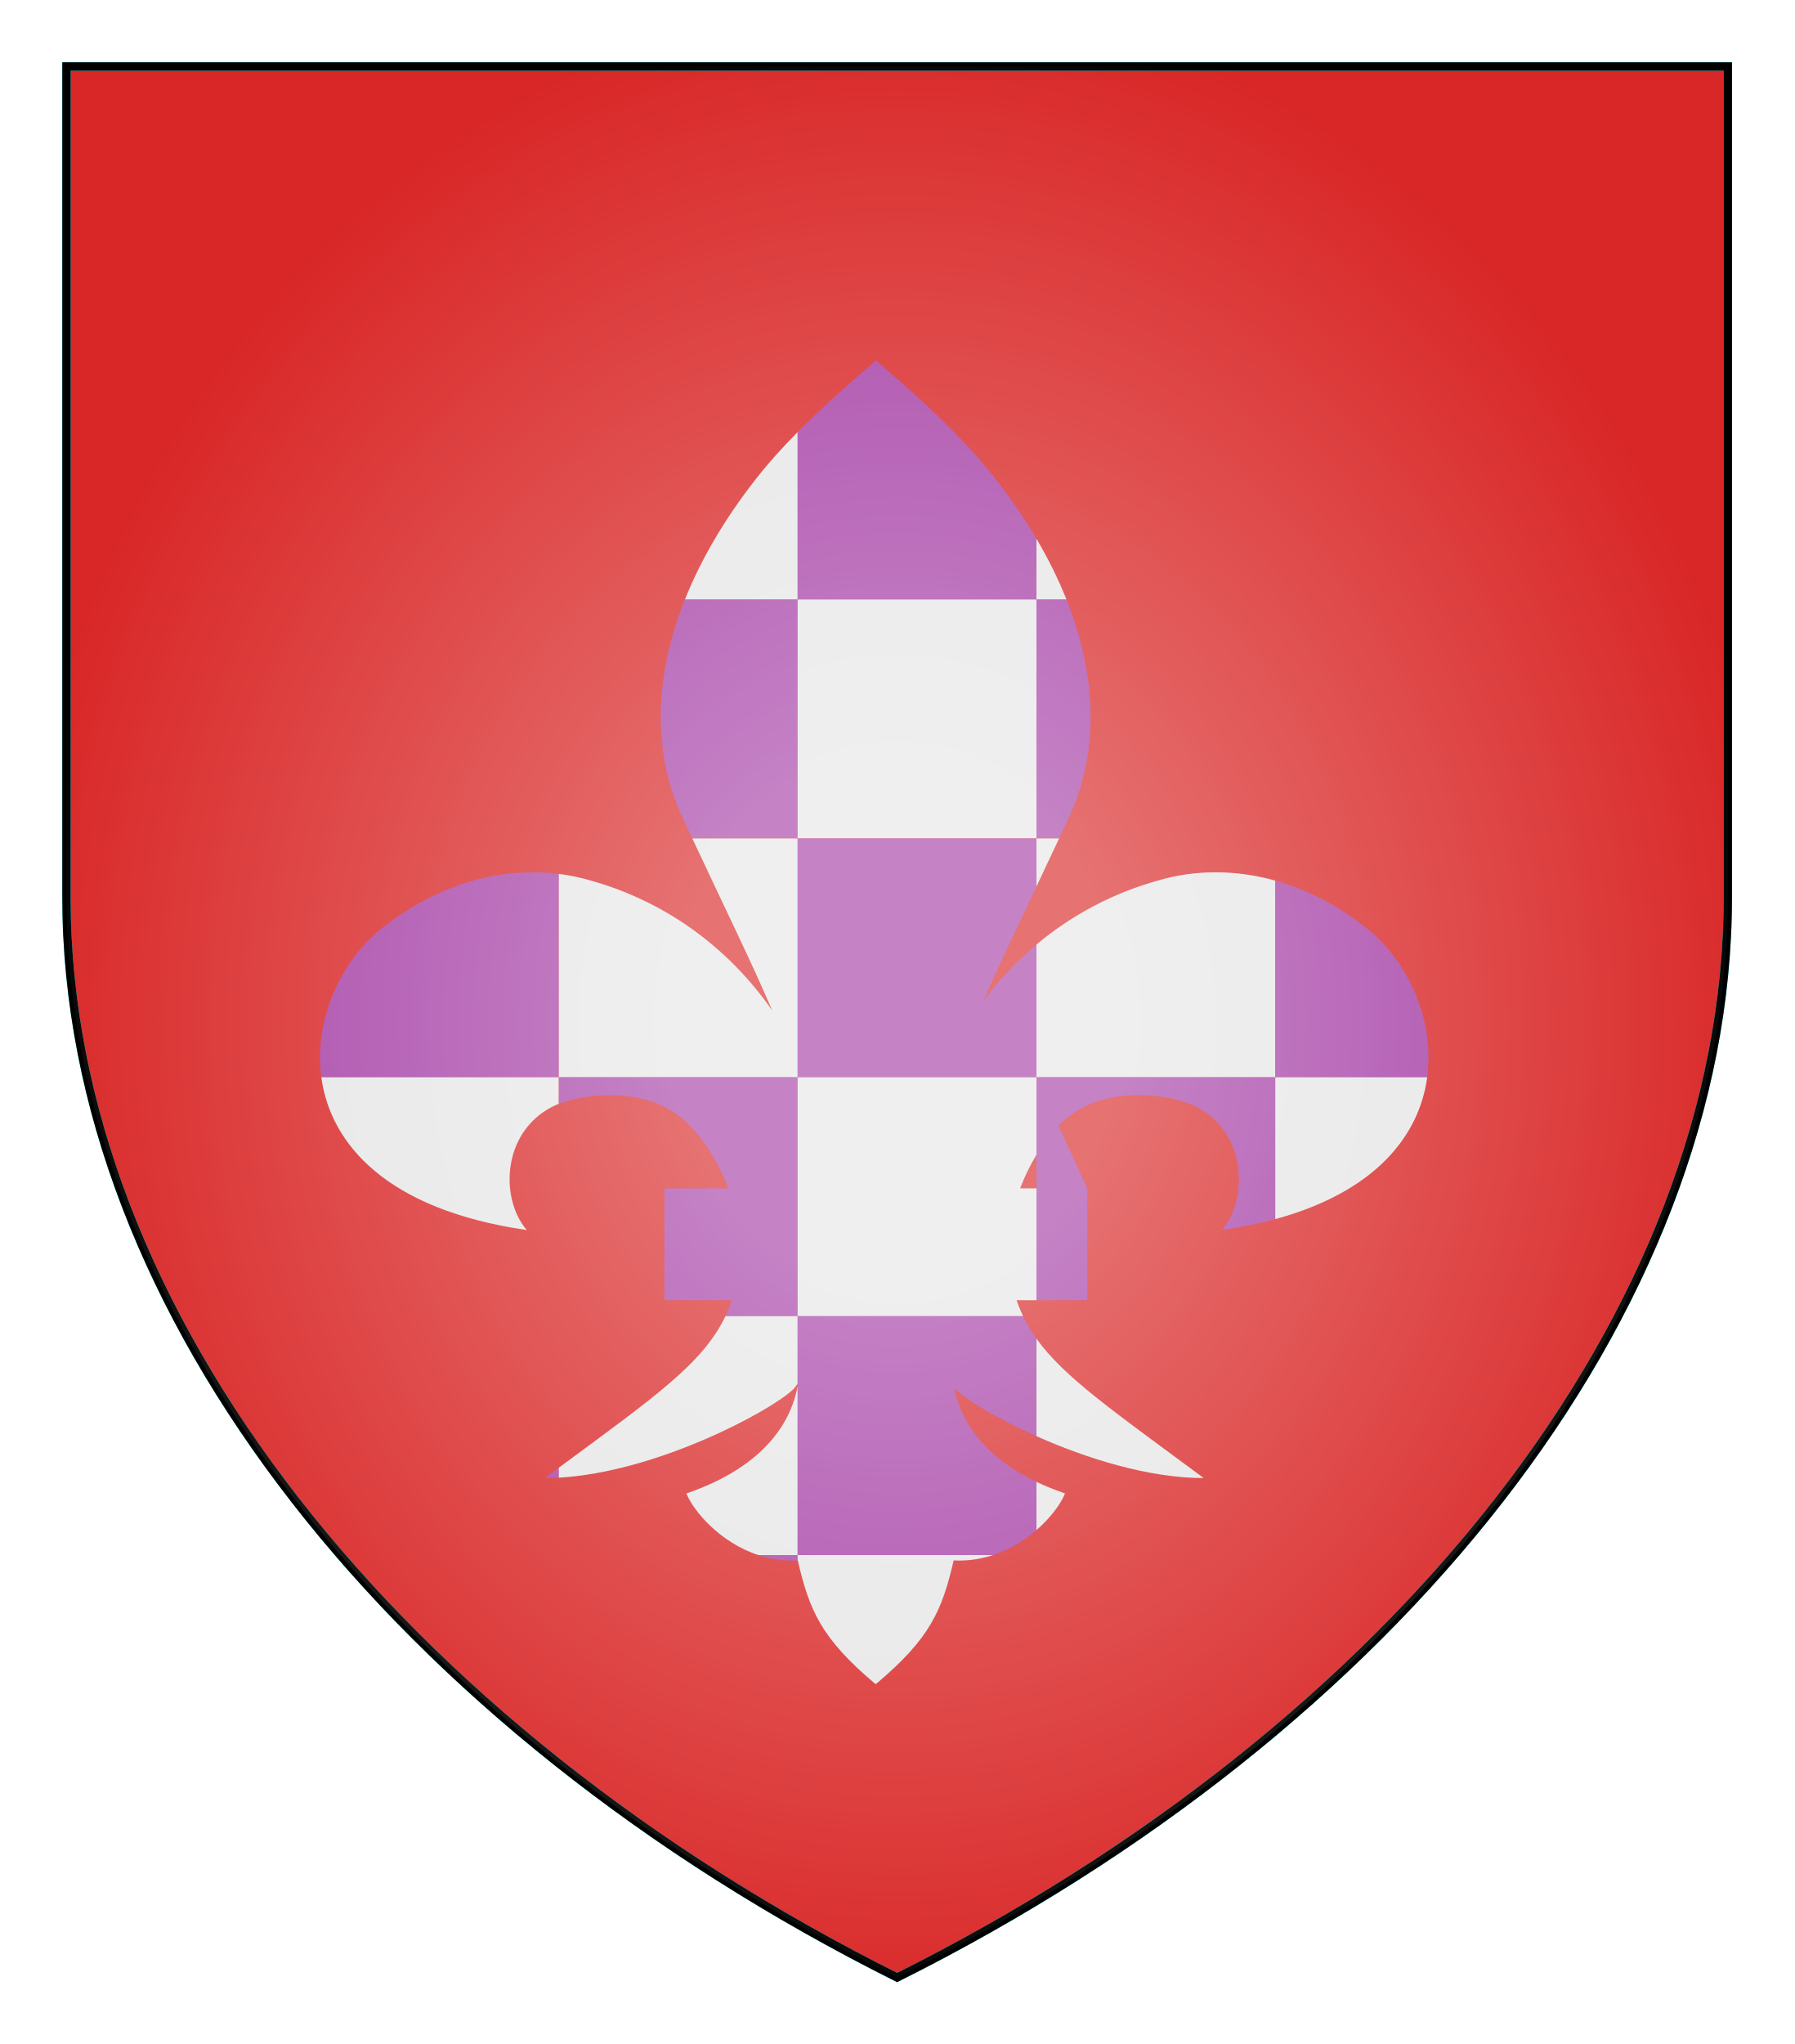
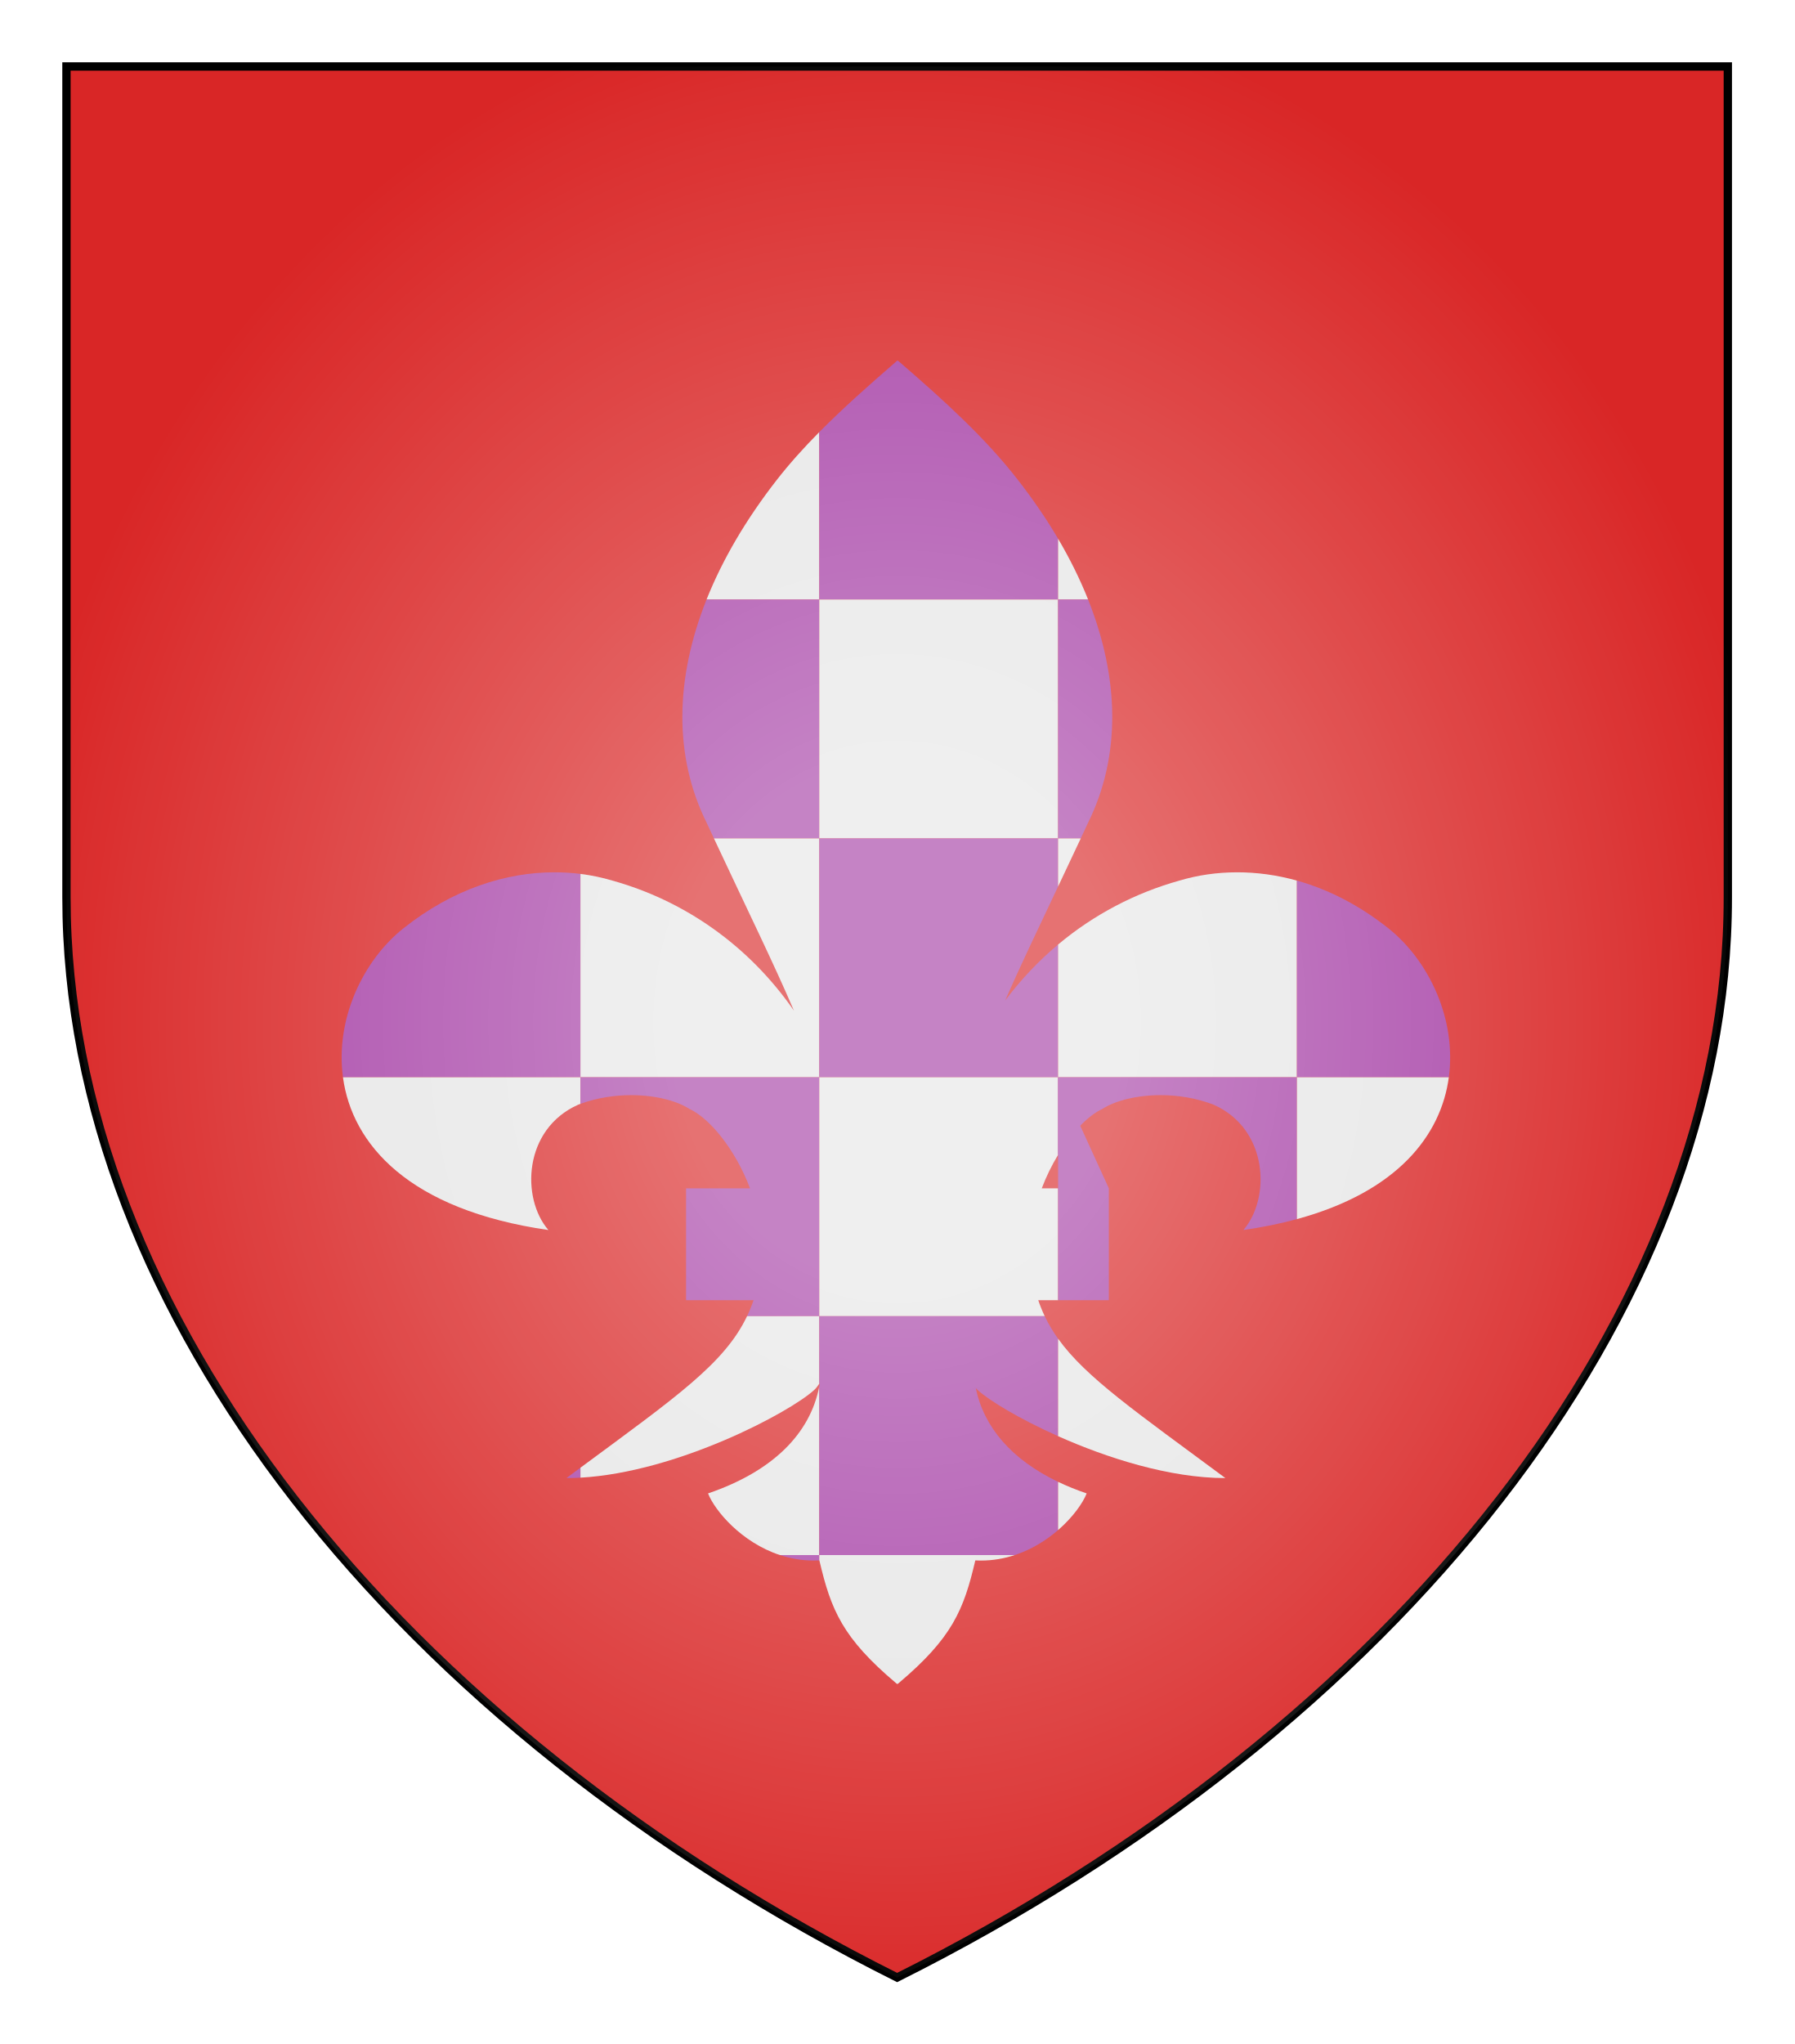
<svg xmlns="http://www.w3.org/2000/svg" height="246.0" width="216.0">
  <defs>
    <clipPath id="contour">
      <path d="M 8.0,8.0 L 208.0,8.0 L 208.0,108.0 C 208.0,158.0 168.0,208.0 108.0,238.0 C 48.0,208.0 8.0,158.0 8.0,108.0 L 8.0,8.0 Z" />
    </clipPath>
    <radialGradient id="lighting">
      <stop offset="25%" stop-color="white" stop-opacity="35%" />
      <stop offset="100%" stop-color="white" stop-opacity="0%" />
    </radialGradient>
  </defs>
  <g transform="translate(8.0,8.0)">
-     <path d="M 0.0,0.0 L 200.0,0.0 L 200.0,100.0 C 200.0,150.0 160.0,200.0 100.0,230.0 C 40.0,200.0 0.0,150.0 0.0,100.0 L 0.0,0.0 Z" style="fill: rgb(217, 38, 38); stroke-width: 1px; stroke: rgb(0, 255, 255);" />
-     <path d="M 84.97,113.63 L 84.97,113.63 C 84.97,113.63 84.97,113.63 84.97,113.63 L 84.97,113.63 C 84.97,113.63 84.97,113.63 84.97,113.63 L 84.97,113.63 Z" style="fill: rgb(166, 64, 166); stroke-width: 1px; stroke: none;" />
-     <path d="M 88.022,44.001 C 86.16,45.882 84.441,47.789 82.893,49.776 C 79.222,54.485 76.376,59.33 74.452,64.154 L 88.022,64.154 L 88.022,44.001 L 88.022,44.001 Z" style="fill: rgb(230, 230, 230); stroke-width: 1px; stroke: none;" />
-     <path d="M 97.434,35.404 C 97.385,35.404 97.339,35.441 97.271,35.523 C 93.931,38.414 90.816,41.179 88.022,44.001 L 88.022,44.001 L 88.022,64.154 L 116.772,64.154 L 116.772,56.838 L 116.772,56.838 C 115.374,54.464 113.762,52.103 111.948,49.776 C 108.079,44.784 103.161,40.291 97.57,35.473 L 97.57,35.473 C 97.514,35.429 97.473,35.404 97.434,35.404 L 97.434,35.404 Z" style="fill: rgb(166, 64, 166); stroke-width: 1px; stroke: none;" />
-     <path d="M 116.772,56.838 L 116.772,64.154 L 120.383,64.154 C 119.411,61.714 118.204,59.269 116.772,56.838 L 116.772,56.838 Z" style="fill: rgb(230, 230, 230); stroke-width: 1px; stroke: none;" />
-     <path d="M 74.452,64.154 C 70.683,73.6 70.449,82.966 74.481,91.062 C 74.772,91.687 75.058,92.301 75.34,92.904 L 88.022,92.904 L 88.022,64.154 L 74.452,64.154 Z" style="fill: rgb(166, 64, 166); stroke-width: 1px; stroke: none;" />
-     <path d="M 88.022,64.154 L 88.022,92.904 L 116.772,92.904 L 116.772,64.154 L 88.022,64.154 Z" style="fill: rgb(230, 230, 230); stroke-width: 1px; stroke: none;" />
-     <path d="M 116.772,64.154 L 116.772,92.904 L 119.5,92.904 C 119.782,92.301 120.069,91.687 120.36,91.062 C 124.375,82.966 124.146,73.6 120.383,64.154 L 116.772,64.154 Z" style="fill: rgb(166, 64, 166); stroke-width: 1px; stroke: none;" />
-     <path d="M 56.15,96.983 C 50.371,96.983 43.964,98.942 37.938,103.742 C 33.041,107.649 29.745,114.725 30.682,121.654 L 59.272,121.654 L 59.272,97.176 L 59.272,97.176 C 58.257,97.049 57.214,96.983 56.15,96.983 L 56.15,96.983 Z" style="fill: rgb(166, 64, 166); stroke-width: 1px; stroke: none;" />
-     <path d="M 75.34,92.904 C 79.401,101.581 82.571,108.024 84.97,113.63 C 79.508,105.76 71.759,100.389 63.099,97.976 C 61.88,97.614 60.6,97.343 59.272,97.176 L 59.272,97.176 L 59.272,121.654 L 88.022,121.654 L 88.022,92.904 L 75.34,92.904 Z" style="fill: rgb(230, 230, 230); stroke-width: 1px; stroke: none;" />
-     <path d="M 88.022,92.904 L 88.022,121.654 L 116.772,121.654 L 116.772,105.674 L 116.772,105.674 C 114.435,107.631 112.293,109.884 110.396,112.417 C 112.134,108.446 114.246,104.026 116.772,98.693 L 116.772,98.693 L 116.772,92.904 L 88.022,92.904 Z" style="fill: rgb(166, 64, 166); stroke-width: 1px; stroke: none;" />
-     <path d="M 116.772,92.904 L 116.772,98.693 L 116.772,98.693 C 117.633,96.875 118.542,94.952 119.5,92.904 L 116.772,92.904 Z" style="fill: rgb(230, 230, 230); stroke-width: 1px; stroke: none;" />
-     <path d="M 138.341,96.983 C 135.885,96.983 133.544,97.336 131.393,97.976 C 126.068,99.46 121.088,102.061 116.772,105.674 L 116.772,105.674 L 116.772,121.654 L 145.522,121.654 L 145.522,97.982 L 145.522,97.982 C 143.071,97.297 140.655,96.983 138.341,96.983 L 116.772,92.904 Z" style="fill: rgb(230, 230, 230); stroke-width: 1px; stroke: none;" />
-     <path d="M 145.522,97.982 L 145.522,121.654 L 163.81,121.654 C 164.747,114.725 161.451,107.649 156.553,103.742 C 152.941,100.865 149.191,99.008 145.522,97.982 L 145.522,97.982 Z" style="fill: rgb(166, 64, 166); stroke-width: 1px; stroke: none;" />
-     <path d="M 30.682,121.654 C 31.774,129.736 38.625,137.617 55.411,140.036 C 52.116,136.217 52.39,127.905 58.98,124.96 C 59.077,124.922 59.175,124.885 59.272,124.85 L 59.272,124.85 L 59.272,121.654 L 30.682,121.654 Z" style="fill: rgb(230, 230, 230); stroke-width: 1px; stroke: none;" />
-     <path d="M 59.272,121.654 L 59.272,124.85 L 59.272,124.85 C 61.291,124.115 63.405,123.803 65.377,123.803 C 68.261,123.803 70.843,124.47 72.384,125.459 C 74.872,126.616 77.921,130.363 79.687,135.019 L 71.985,135.019 L 71.985,148.483 L 80.11,148.483 C 79.883,149.149 79.623,149.786 79.329,150.404 L 88.022,150.404 L 88.022,121.654 L 59.272,121.654 Z" style="fill: rgb(166, 64, 166); stroke-width: 1px; stroke: none;" />
-     <path d="M 88.022,121.654 L 88.022,150.404 L 115.162,150.404 C 114.868,149.786 114.609,149.149 114.381,148.483 L 116.772,148.483 L 116.772,135.019 L 114.805,135.019 C 115.354,133.568 116.029,132.206 116.772,130.983 L 116.772,130.983 L 116.772,121.654 L 88.022,121.654 Z" style="fill: rgb(230, 230, 230); stroke-width: 1px; stroke: none;" />
-     <path d="M 116.772,121.654 L 116.772,130.983 L 116.772,130.983 C 118.415,128.28 120.394,126.255 122.107,125.459 C 123.648,124.47 126.23,123.803 129.114,123.803 C 131.182,123.803 133.405,124.146 135.511,124.96 C 142.101,127.905 142.376,136.217 139.081,140.036 C 141.416,139.699 143.56,139.257 145.522,138.723 L 145.522,138.723 L 145.522,121.654 L 116.772,121.654 Z" style="fill: rgb(166, 64, 166); stroke-width: 1px; stroke: none;" />
-     <path d="M 116.772,135.019 L 116.772,148.483 L 122.881,148.483 L 122.881,135.019 L 116.772,121.654 Z" style="fill: rgb(166, 64, 166); stroke-width: 1px; stroke: none;" />
-     <path d="M 145.522,121.654 L 145.522,138.723 L 145.522,138.723 C 157.661,135.42 162.869,128.611 163.81,121.654 L 145.522,121.654 Z" style="fill: rgb(230, 230, 230); stroke-width: 1px; stroke: none;" />
-     <path d="M 59.272,168.64 L 59.272,168.64 C 58.722,169.046 58.159,169.462 57.582,169.89 C 58.14,169.89 58.704,169.873 59.272,169.841 L 59.272,169.841 L 59.272,168.64 L 59.272,168.64 Z" style="fill: rgb(166, 64, 166); stroke-width: 1px; stroke: none;" />
-     <path d="M 79.329,150.404 C 76.622,156.077 70.909,160.05 59.272,168.64 L 59.272,168.64 L 59.272,169.841 L 59.272,169.841 C 70.95,169.18 84.434,161.996 87.386,159.306 L 87.386,159.306 C 87.599,159.117 87.811,158.855 88.022,158.534 L 88.022,158.534 L 88.022,150.404 L 79.329,150.404 Z" style="fill: rgb(230, 230, 230); stroke-width: 1px; stroke: none;" />
-     <path d="M 88.022,158.853 C 86.923,164.553 82.423,169.079 74.631,171.737 C 75.466,173.845 78.657,177.629 83.28,179.154 L 88.022,179.154 L 88.022,158.853 L 79.329,150.404 Z" style="fill: rgb(230, 230, 230); stroke-width: 1px; stroke: none;" />
-     <path d="M 88.022,150.404 L 88.022,158.534 L 88.022,158.534 C 88.048,158.494 88.074,158.454 88.1,158.412 L 88.1,158.412 C 88.076,158.56 88.05,158.707 88.022,158.853 L 88.022,158.853 L 88.022,179.154 L 111.56,179.154 C 113.604,178.48 115.368,177.364 116.772,176.147 L 116.772,176.147 L 116.772,170.344 L 116.772,170.344 C 111.164,167.662 107.839,163.766 106.859,159.055 L 106.859,159.055 C 106.941,159.149 107.023,159.233 107.105,159.306 L 107.105,159.306 C 108.474,160.553 112.106,162.766 116.772,164.847 L 116.772,164.847 L 116.772,153.117 L 116.772,153.117 C 116.144,152.24 115.612,151.346 115.162,150.404 L 88.022,150.404 Z" style="fill: rgb(166, 64, 166); stroke-width: 1px; stroke: none;" />
-     <path d="M 116.772,153.117 L 116.772,164.847 L 116.772,164.847 C 122.661,167.474 130.197,169.89 136.909,169.89 C 126.155,161.922 120.108,157.773 116.772,153.117 L 116.772,153.117 Z" style="fill: rgb(230, 230, 230); stroke-width: 1px; stroke: none;" />
-     <path d="M 116.772,170.344 L 116.772,176.147 L 116.772,176.147 C 118.544,174.611 119.744,172.913 120.21,171.737 C 118.982,171.318 117.836,170.853 116.772,170.344 L 116.772,153.117 Z" style="fill: rgb(230, 230, 230); stroke-width: 1px; stroke: none;" />
-     <path d="M 83.28,179.154 C 84.541,179.569 85.907,179.817 87.361,179.817 C 87.58,179.817 87.8,179.811 88.022,179.8 L 88.022,179.8 L 88.022,179.154 L 83.28,179.154 Z" style="fill: rgb(166, 64, 166); stroke-width: 1px; stroke: none;" />
-     <path d="M 88.022,179.154 L 88.022,179.8 L 88.022,179.8 C 88.026,179.8 88.031,179.8 88.035,179.799 C 89.433,185.79 90.831,189.135 97.271,194.576 C 97.345,194.639 97.383,194.67 97.42,194.67 C 97.458,194.67 97.495,194.639 97.57,194.576 C 104.01,189.135 105.408,185.79 106.806,179.799 C 107.032,179.811 107.257,179.817 107.479,179.817 C 108.934,179.817 110.3,179.569 111.56,179.154 L 88.022,179.154 Z" style="fill: rgb(230, 230, 230); stroke-width: 1px; stroke: none;" />
+     <path d="M 0.0,0.0 L 200.0,0.0 L 200.0,100.0 C 200.0,150.0 160.0,200.0 100.0,230.0 C 40.0,200.0 0.0,150.0 0.0,100.0 L 0.0,0.0 Z" style="fill: rgb(217, 38, 38); stroke-width: 1px; stroke: none;" />
+     <path d="M 87.574,113.63 C 87.574,113.63 87.574,113.63 87.574,113.63 L 87.574,113.63 C 87.574,113.63 87.574,113.63 87.574,113.63 L 87.574,113.63 Z" style="fill: rgb(166, 64, 166); stroke-width: 1px; stroke: none;" />
+     <path d="M 90.627,44.001 C 88.765,45.882 87.045,47.789 85.498,49.776 C 81.827,54.485 78.981,59.33 77.056,64.154 L 90.627,64.154 L 90.627,44.001 L 90.627,44.001 Z" style="fill: rgb(230, 230, 230); stroke-width: 1px; stroke: none;" />
+     <path d="M 100.038,35.404 C 99.99,35.404 99.944,35.441 99.875,35.523 C 96.535,38.414 93.42,41.179 90.627,44.001 L 90.627,44.001 L 90.627,64.154 L 119.377,64.154 L 119.377,56.838 L 119.377,56.838 C 117.978,54.464 116.366,52.103 114.552,49.776 C 110.683,44.784 105.766,40.291 100.175,35.473 L 100.175,35.473 C 100.119,35.429 100.078,35.404 100.038,35.404 L 100.038,35.404 Z" style="fill: rgb(166, 64, 166); stroke-width: 1px; stroke: none;" />
+     <path d="M 119.377,56.838 L 119.377,64.154 L 122.988,64.154 C 122.016,61.714 120.808,59.269 119.377,56.838 L 119.377,56.838 Z" style="fill: rgb(230, 230, 230); stroke-width: 1px; stroke: none;" />
+     <path d="M 77.056,64.154 C 73.288,73.6 73.054,82.966 77.086,91.062 C 77.376,91.687 77.663,92.301 77.945,92.904 L 90.627,92.904 L 90.627,64.154 L 77.056,64.154 Z" style="fill: rgb(166, 64, 166); stroke-width: 1px; stroke: none;" />
+     <path d="M 90.627,64.154 L 90.627,92.904 L 119.377,92.904 L 119.377,64.154 L 90.627,64.154 Z" style="fill: rgb(230, 230, 230); stroke-width: 1px; stroke: none;" />
+     <path d="M 119.377,64.154 L 119.377,92.904 L 122.105,92.904 C 122.387,92.301 122.674,91.687 122.964,91.062 C 126.98,82.966 126.751,73.6 122.988,64.154 L 119.377,64.154 Z" style="fill: rgb(166, 64, 166); stroke-width: 1px; stroke: none;" />
+     <path d="M 58.755,96.983 C 52.976,96.983 46.569,98.942 40.542,103.742 C 35.645,107.649 32.349,114.725 33.286,121.654 L 61.877,121.654 L 61.877,97.176 L 61.877,97.176 C 60.862,97.049 59.819,96.983 58.755,96.983 L 58.755,96.983 Z" style="fill: rgb(166, 64, 166); stroke-width: 1px; stroke: none;" />
+     <path d="M 77.945,92.904 C 82.006,101.581 85.176,108.024 87.574,113.63 C 82.113,105.76 74.364,100.389 65.703,97.976 C 64.484,97.614 63.204,97.343 61.877,97.176 L 61.877,97.176 L 61.877,121.654 L 90.627,121.654 L 90.627,92.904 L 77.945,92.904 Z" style="fill: rgb(230, 230, 230); stroke-width: 1px; stroke: none;" />
+     <path d="M 90.627,92.904 L 90.627,121.654 L 119.377,121.654 L 119.377,105.674 L 119.377,105.674 C 117.04,107.631 114.898,109.884 113.001,112.417 C 114.739,108.446 116.851,104.026 119.377,98.693 L 119.377,98.693 L 119.377,92.904 L 90.627,92.904 Z" style="fill: rgb(166, 64, 166); stroke-width: 1px; stroke: none;" />
+     <path d="M 119.377,92.904 L 119.377,98.693 L 119.377,98.693 C 120.238,96.875 121.146,94.952 122.105,92.904 L 119.377,92.904 Z" style="fill: rgb(230, 230, 230); stroke-width: 1px; stroke: none;" />
+     <path d="M 140.945,96.983 C 138.49,96.983 136.148,97.336 133.997,97.976 C 128.673,99.46 123.693,102.061 119.377,105.674 L 119.377,105.674 L 119.377,121.654 L 148.127,121.654 L 148.127,97.982 L 148.127,97.982 C 145.676,97.297 143.26,96.983 140.945,96.983 L 119.377,92.904 Z" style="fill: rgb(230, 230, 230); stroke-width: 1px; stroke: none;" />
+     <path d="M 148.127,97.982 L 148.127,121.654 L 166.414,121.654 C 167.351,114.725 164.055,107.649 159.158,103.742 C 155.546,100.865 151.796,99.008 148.127,97.982 L 148.127,97.982 Z" style="fill: rgb(166, 64, 166); stroke-width: 1px; stroke: none;" />
+     <path d="M 33.286,121.654 C 34.379,129.736 41.23,137.617 58.015,140.036 C 54.72,136.217 54.995,127.905 61.585,124.96 C 61.682,124.922 61.779,124.885 61.877,124.85 L 61.877,124.85 L 61.877,121.654 L 33.286,121.654 Z" style="fill: rgb(230, 230, 230); stroke-width: 1px; stroke: none;" />
+     <path d="M 61.877,121.654 L 61.877,124.85 L 61.877,124.85 C 63.895,124.115 66.009,123.803 67.982,123.803 C 70.866,123.803 73.448,124.47 74.989,125.459 C 77.477,126.616 80.526,130.363 82.291,135.019 L 74.589,135.019 L 74.589,148.483 L 82.714,148.483 C 82.487,149.149 82.228,149.786 81.933,150.404 L 90.627,150.404 L 90.627,121.654 L 61.877,121.654 Z" style="fill: rgb(166, 64, 166); stroke-width: 1px; stroke: none;" />
+     <path d="M 90.627,121.654 L 90.627,150.404 L 117.767,150.404 C 117.472,149.786 117.213,149.149 116.986,148.483 L 119.377,148.483 L 119.377,135.019 L 117.409,135.019 C 117.959,133.568 118.634,132.206 119.377,130.983 L 119.377,130.983 L 119.377,121.654 L 90.627,121.654 Z" style="fill: rgb(230, 230, 230); stroke-width: 1px; stroke: none;" />
+     <path d="M 119.377,121.654 L 119.377,130.983 L 119.377,130.983 C 121.02,128.28 122.999,126.255 124.712,125.459 C 126.252,124.47 128.835,123.803 131.719,123.803 C 133.787,123.803 136.01,124.146 138.116,124.96 C 144.706,127.905 144.98,136.217 141.685,140.036 C 144.021,139.699 146.165,139.257 148.127,138.723 L 148.127,138.723 L 148.127,121.654 L 119.377,121.654 Z" style="fill: rgb(166, 64, 166); stroke-width: 1px; stroke: none;" />
+     <path d="M 119.377,135.019 L 119.377,148.483 L 125.485,148.483 L 125.485,135.019 L 119.377,121.654 Z" style="fill: rgb(166, 64, 166); stroke-width: 1px; stroke: none;" />
+     <path d="M 148.127,121.654 L 148.127,138.723 L 148.127,138.723 C 160.266,135.42 165.473,128.611 166.414,121.654 L 148.127,121.654 Z" style="fill: rgb(230, 230, 230); stroke-width: 1px; stroke: none;" />
+     <path d="M 61.877,168.64 L 61.877,168.64 C 61.327,169.046 60.764,169.462 60.187,169.89 C 60.745,169.89 61.309,169.873 61.877,169.841 L 61.877,169.841 L 61.877,168.64 L 61.877,168.64 Z" style="fill: rgb(166, 64, 166); stroke-width: 1px; stroke: none;" />
+     <path d="M 81.933,150.404 L 81.933,150.404 C 79.226,156.077 73.514,160.05 61.877,168.64 L 61.877,168.64 L 61.877,169.841 L 61.877,169.841 C 73.555,169.18 87.039,161.996 89.991,159.306 L 89.991,159.306 C 90.204,159.117 90.416,158.855 90.627,158.534 L 90.627,158.534 L 90.627,150.404 L 81.933,150.404 Z" style="fill: rgb(230, 230, 230); stroke-width: 1px; stroke: none;" />
+     <path d="M 90.627,158.853 C 89.528,164.553 85.028,169.079 77.235,171.737 C 78.071,173.845 81.262,177.629 85.885,179.154 L 90.627,179.154 L 90.627,158.853 L 81.933,150.404 Z" style="fill: rgb(230, 230, 230); stroke-width: 1px; stroke: none;" />
+     <path d="M 90.627,150.404 L 90.627,158.534 L 90.627,158.534 C 90.653,158.494 90.679,158.454 90.705,158.412 L 90.705,158.412 C 90.681,158.56 90.655,158.707 90.627,158.853 L 90.627,158.853 L 90.627,179.154 L 114.165,179.154 C 116.209,178.48 117.973,177.364 119.377,176.147 L 119.377,176.147 L 119.377,170.344 L 119.377,170.344 C 113.769,167.662 110.443,163.766 109.463,159.055 L 109.464,159.055 C 109.546,159.149 109.628,159.233 109.71,159.306 L 109.71,159.306 C 111.078,160.553 114.71,162.766 119.377,164.847 L 119.377,164.847 L 119.377,153.117 L 119.377,153.117 C 118.749,152.24 118.216,151.346 117.767,150.404 L 90.627,150.404 Z" style="fill: rgb(166, 64, 166); stroke-width: 1px; stroke: none;" />
+     <path d="M 119.377,153.117 L 119.377,164.847 L 119.377,164.847 C 125.266,167.474 132.801,169.89 139.514,169.89 C 128.759,161.922 122.713,157.773 119.377,153.117 L 119.377,153.117 Z" style="fill: rgb(230, 230, 230); stroke-width: 1px; stroke: none;" />
+     <path d="M 119.377,170.344 L 119.377,176.147 L 119.377,176.147 C 121.149,174.611 122.348,172.913 122.815,171.737 C 121.587,171.318 120.441,170.853 119.377,170.344 L 119.377,153.117 Z" style="fill: rgb(230, 230, 230); stroke-width: 1px; stroke: none;" />
+     <path d="M 85.885,179.154 C 87.145,179.569 88.512,179.817 89.966,179.817 C 90.184,179.817 90.405,179.811 90.627,179.8 L 90.627,179.8 L 90.627,179.154 L 85.885,179.154 Z" style="fill: rgb(166, 64, 166); stroke-width: 1px; stroke: none;" />
+     <path d="M 90.627,179.154 L 90.627,179.8 L 90.627,179.8 C 90.631,179.8 90.635,179.8 90.64,179.799 C 92.037,185.79 93.435,189.135 99.875,194.576 C 99.95,194.639 99.988,194.67 100.025,194.67 C 100.062,194.67 100.1,194.639 100.175,194.576 C 106.615,189.135 108.013,185.79 109.41,179.799 C 109.637,179.811 109.862,179.817 110.084,179.817 C 111.538,179.817 112.905,179.569 114.165,179.154 L 90.627,179.154 Z" style="fill: rgb(230, 230, 230); stroke-width: 1px; stroke: none;" />
    <path d="M 0.0,0.0 L 200.0,0.0 L 200.0,100.0 C 200.0,150.0 160.0,200.0 100.0,230.0 C 40.0,200.0 0.0,150.0 0.0,100.0 L 0.0,0.0 Z" style="fill: none; stroke-width: 1px; stroke: rgb(0, 0, 0);" />
  </g>
  <rect clip-path="url(#contour)" fill="url(#lighting)" height="246.0" width="216.0" x="0.0" y="0.0" />
</svg>
